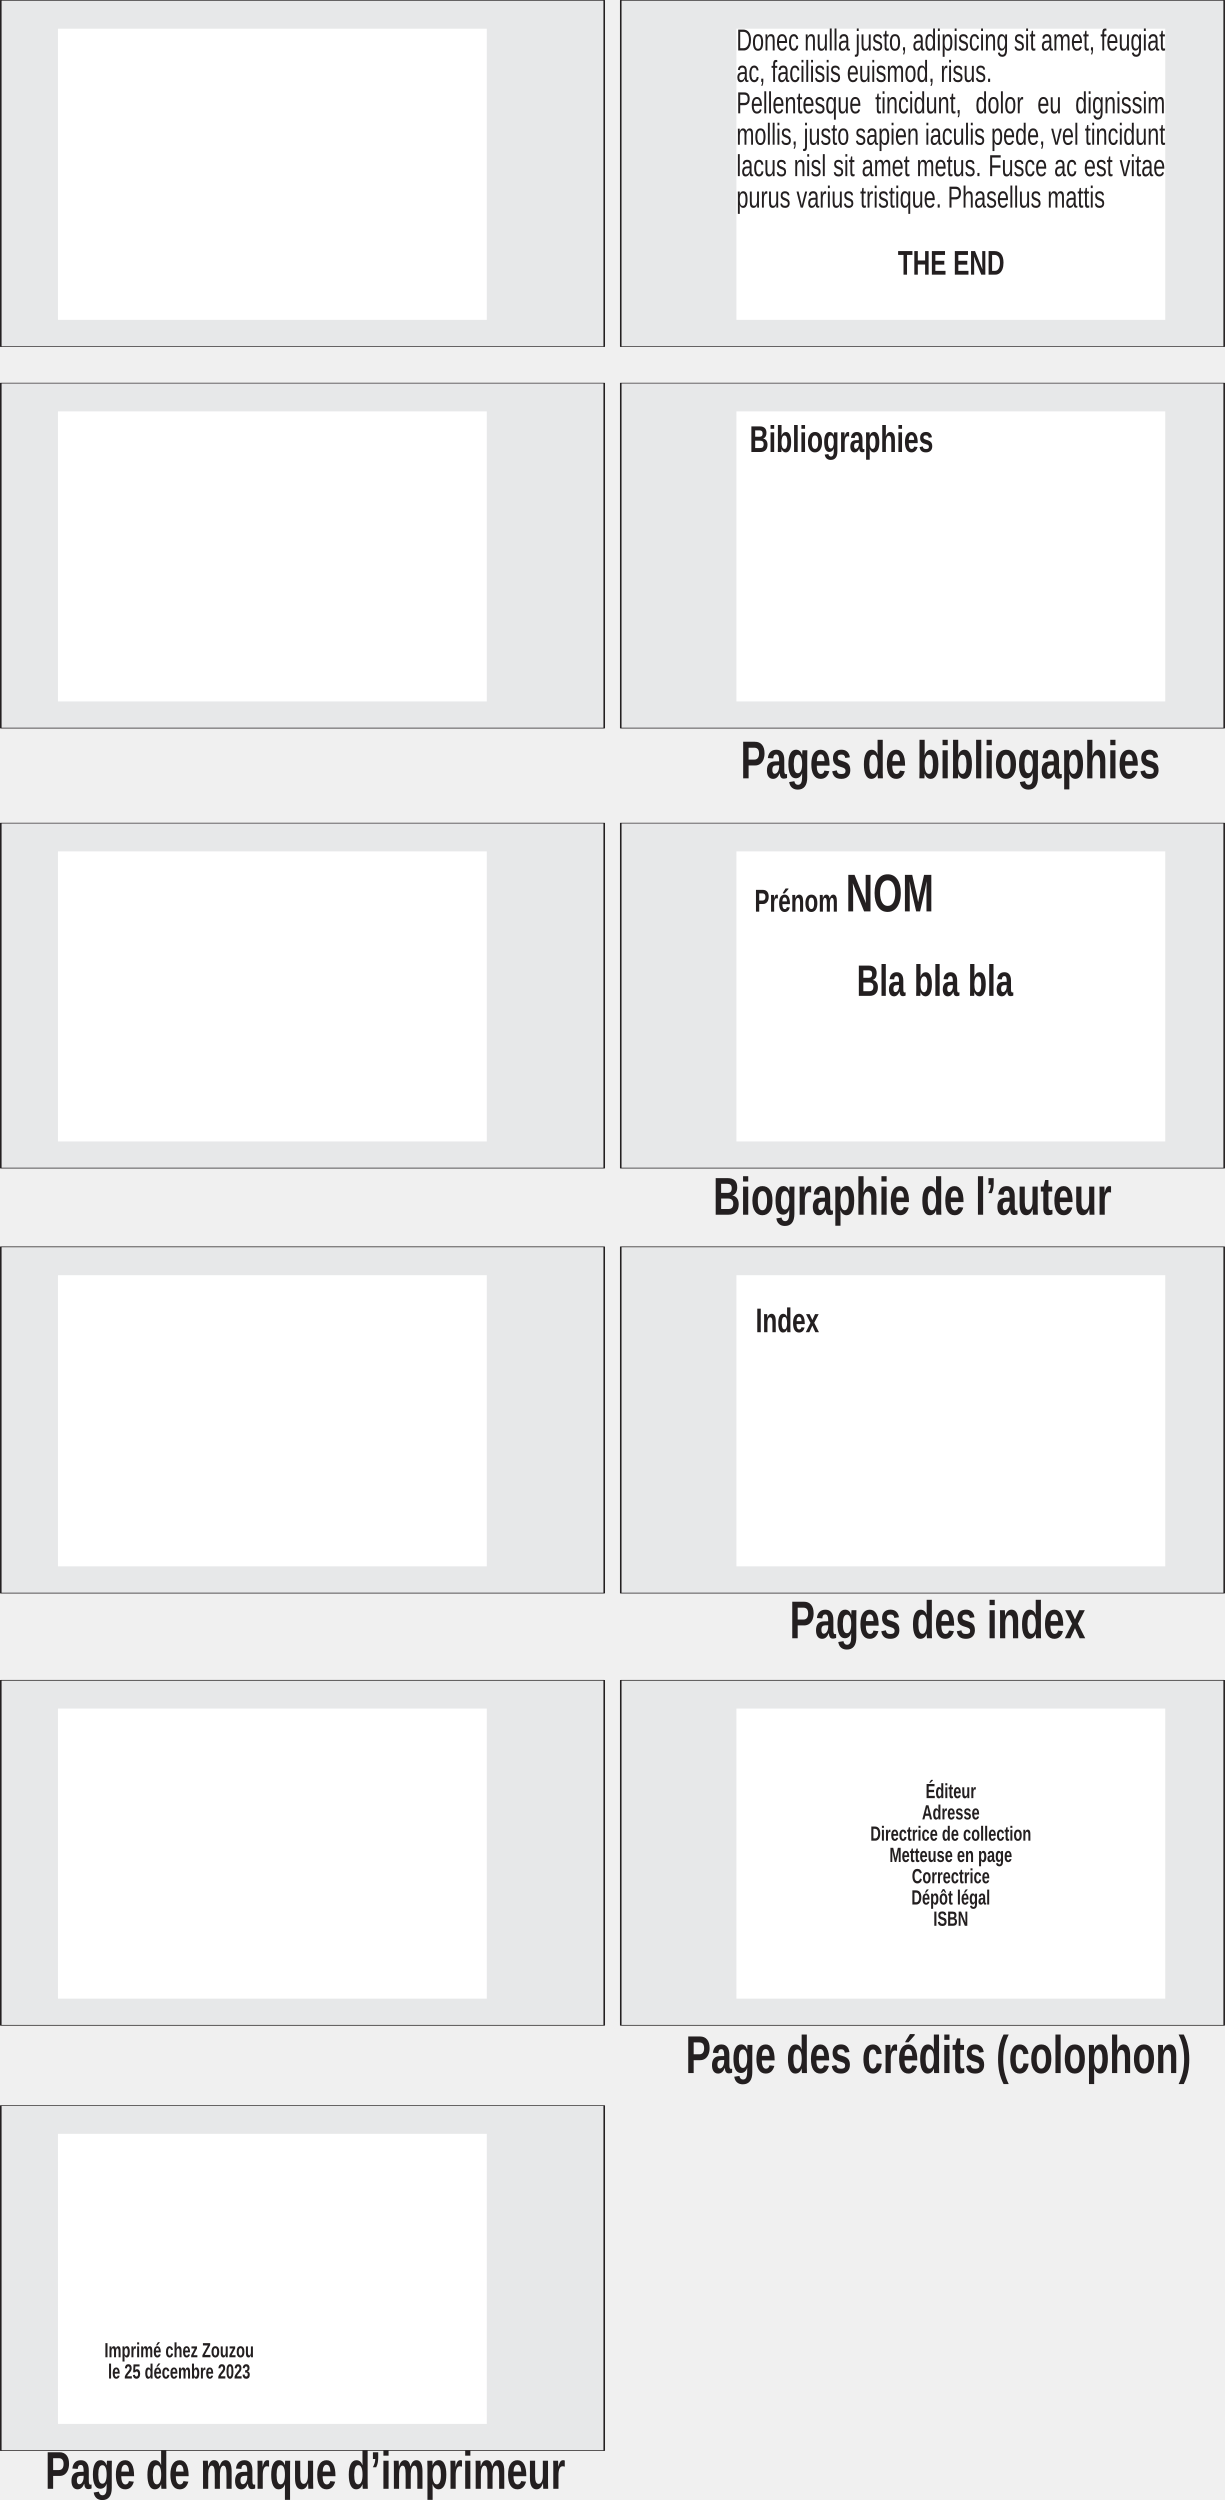
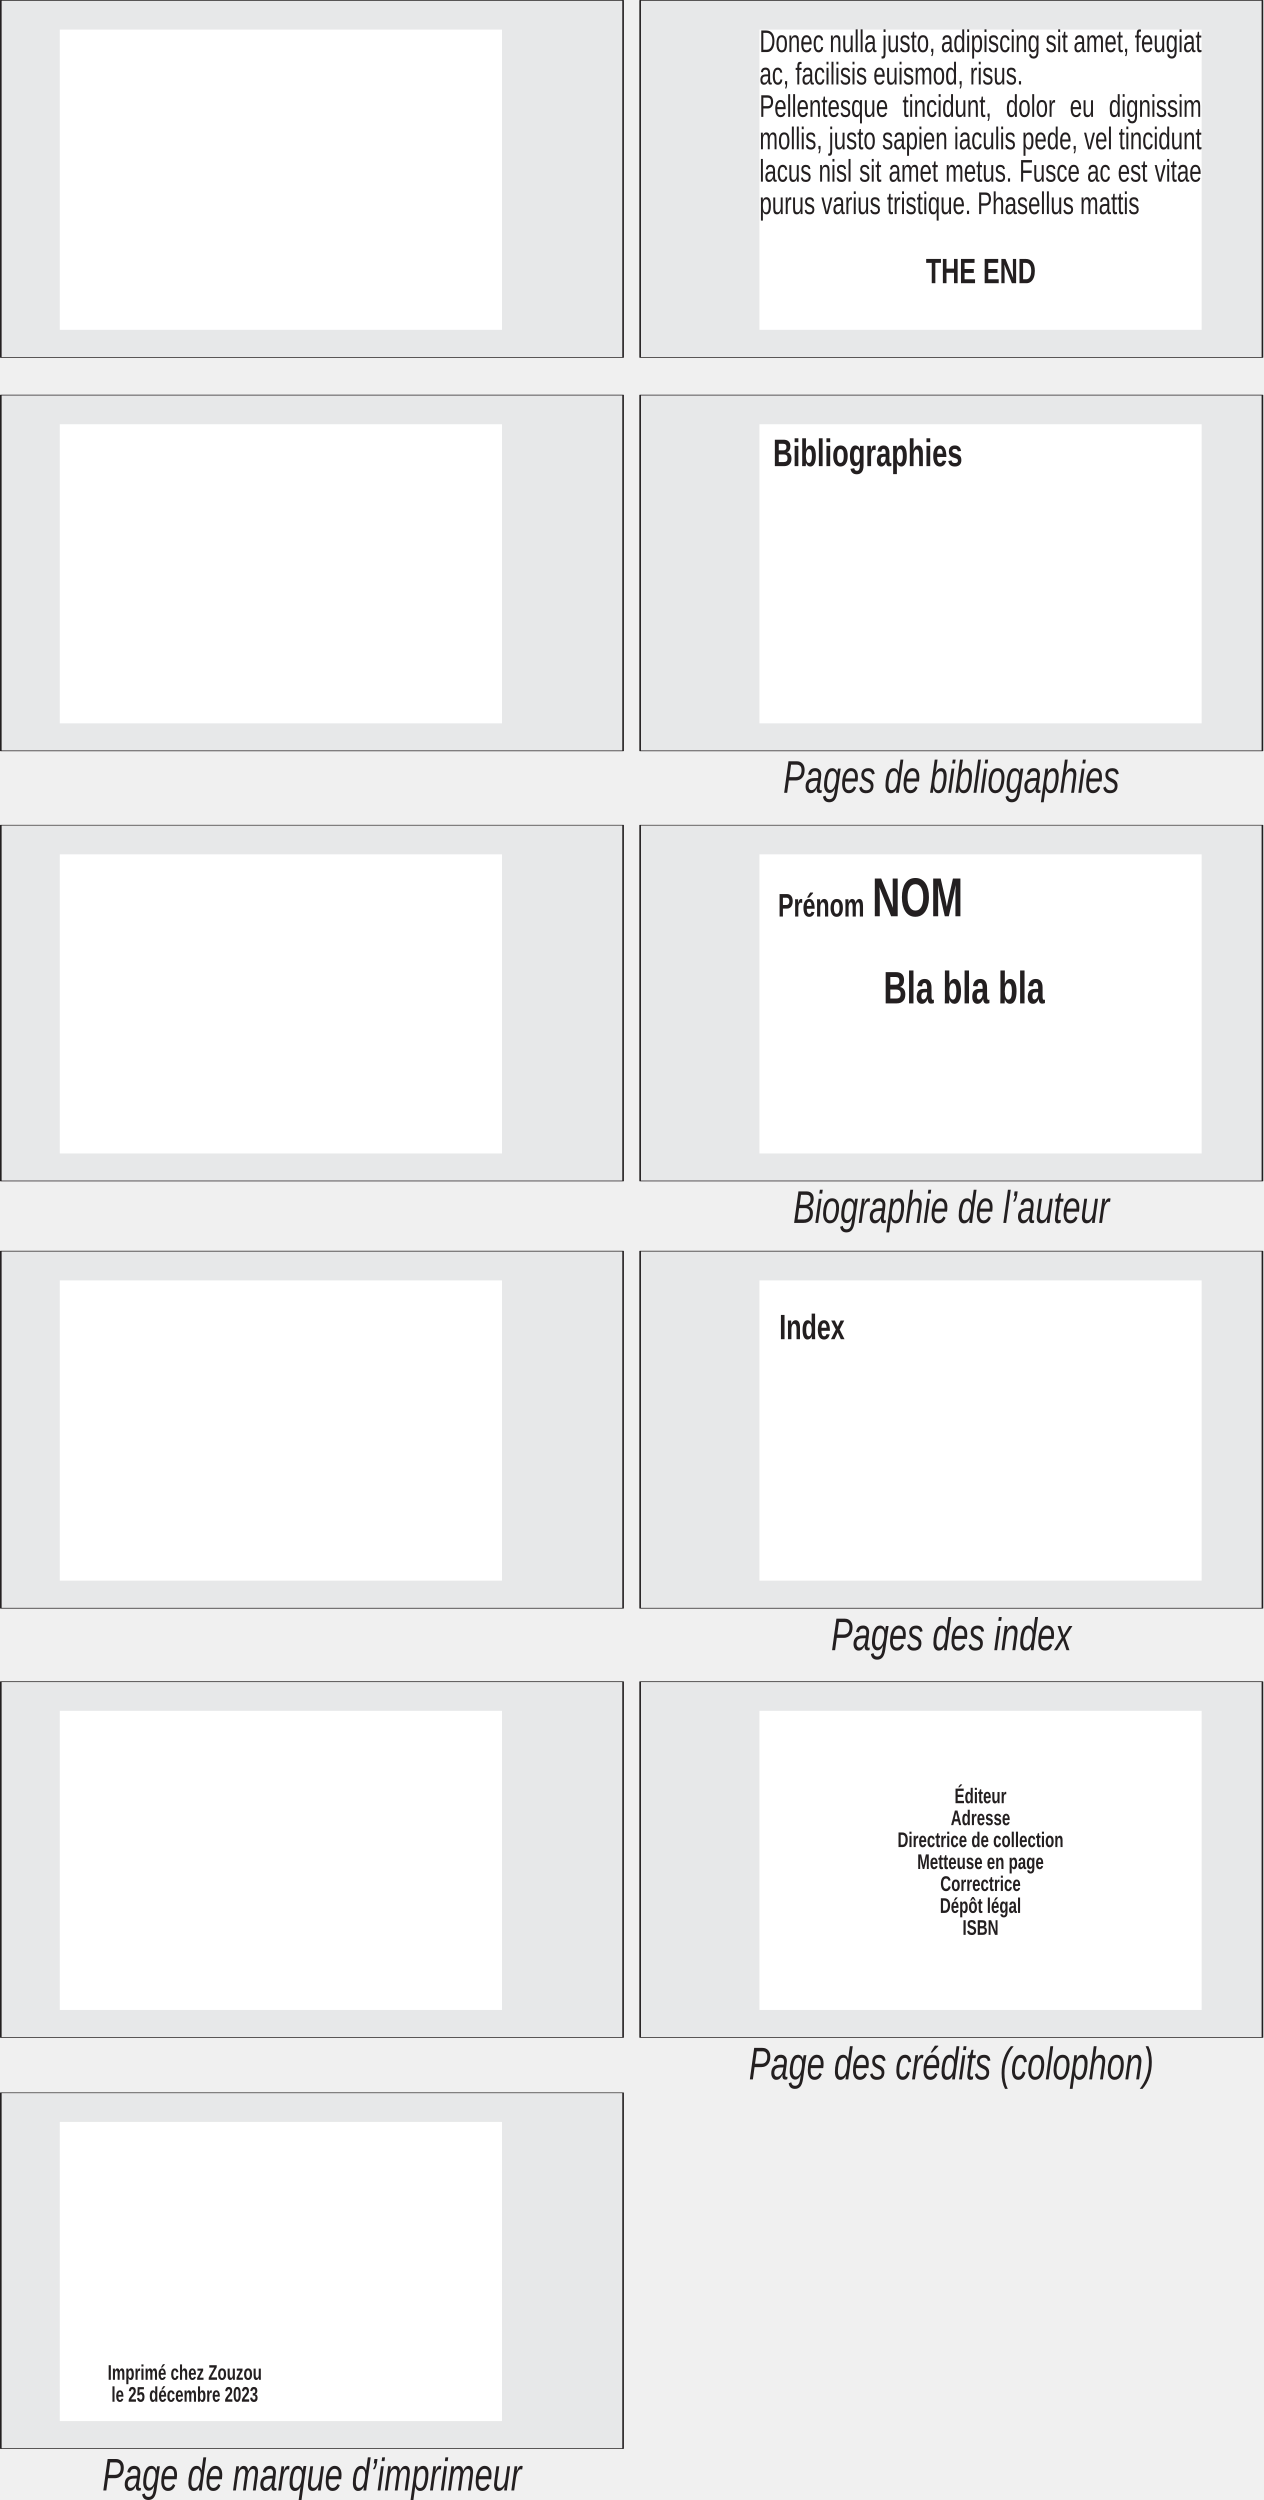
- <svg xmlns="http://www.w3.org/2000/svg" width="2298.582" height="4691.072" viewBox="0 0 2298.582 4691.072" version="1.1" xml:space="preserve" style="clip-rule:evenodd;fill-rule:evenodd;stroke-linecap:round;stroke-linejoin:round;stroke-miterlimit:1.5" id="svg330">
+ <svg xmlns="http://www.w3.org/2000/svg" width="2298.582" height="4548.972" viewBox="0 0 2298.582 4548.972" version="1.1" xml:space="preserve" style="clip-rule:evenodd;fill-rule:evenodd;stroke-linecap:round;stroke-linejoin:round;stroke-miterlimit:1.5" id="svg330">
  <defs id="defs334" />
  <g transform="translate(-83.77022,-19.34943)" id="g328">
    <g transform="matrix(2.74384,0,0,1.14784,-278.416,615.17)" id="g22">
      <g id="g10">
        <g transform="matrix(0.461424,0,0,0.481925,-73.5674,-193.813)" id="g4">
          <rect x="446.681" y="624.705" width="894.329" height="1170.12" style="fill:#e7e8e9;stroke:#231f20;stroke-width:2.35px" id="rect2" />
        </g>
        <g transform="matrix(0.430696,0,0,0.489017,-65.0769,-204.804)" id="g8">
          <rect x="549.633" y="732.568" width="680.883" height="969.6" style="fill:#ffffff" id="rect6" />
        </g>
      </g>
      <g transform="translate(-69.6469)" id="g20">
        <g transform="matrix(0.461424,0,0,0.481925,420.055,-193.813)" id="g14">
          <rect x="446.681" y="624.705" width="894.329" height="1170.12" style="fill:#e7e8e9;stroke:#231f20;stroke-width:2.35px" id="rect12" />
        </g>
        <g transform="matrix(0.430696,0,0,0.489017,468.546,-204.804)" id="g18">
          <rect x="549.633" y="732.568" width="680.883" height="969.6" style="fill:#ffffff" id="rect16" />
        </g>
      </g>
    </g>
-     <g transform="matrix(2.74384,0,0,1.14795,-278.416,1440.76)" id="g44">
+     <g transform="matrix(2.74384,0,0,1.14795,-278.416,1397.76)" id="g44">
      <g id="g32">
        <g transform="matrix(0.461424,0,0,0.481925,-73.5674,-193.813)" id="g26">
          <rect x="446.681" y="624.705" width="894.329" height="1170.12" style="fill:#e7e8e9;stroke:#231f20;stroke-width:2.35px" id="rect24" />
        </g>
        <g transform="matrix(0.430696,0,0,0.489017,-65.0769,-204.804)" id="g30">
          <rect x="549.633" y="732.568" width="680.883" height="969.6" style="fill:#ffffff" id="rect28" />
        </g>
      </g>
      <g transform="translate(-69.6469)" id="g42">
        <g transform="matrix(0.461424,0,0,0.481925,420.055,-193.813)" id="g36">
          <rect x="446.681" y="624.705" width="894.329" height="1170.12" style="fill:#e7e8e9;stroke:#231f20;stroke-width:2.35px" id="rect34" />
        </g>
        <g transform="matrix(0.430696,0,0,0.489017,468.546,-204.804)" id="g40">
          <rect x="549.633" y="732.568" width="680.883" height="969.6" style="fill:#ffffff" id="rect38" />
        </g>
      </g>
    </g>
-     <g transform="matrix(2.74384,0,0,1.1522,-278.416,2235.37)" id="g66">
+     <g transform="matrix(2.74384,0,0,1.1522,-278.416,2172.37)" id="g66">
      <g id="g54">
        <g transform="matrix(0.461424,0,0,0.481925,-73.5674,-193.813)" id="g48">
          <rect x="446.681" y="624.705" width="894.329" height="1170.12" style="fill:#e7e8e9;stroke:#231f20;stroke-width:2.34px" id="rect46" />
        </g>
        <g transform="matrix(0.430696,0,0,0.489017,-65.0769,-204.804)" id="g52">
          <rect x="549.633" y="732.568" width="680.883" height="969.6" style="fill:#ffffff" id="rect50" />
        </g>
      </g>
      <g transform="translate(-69.6469)" id="g64">
        <g transform="matrix(0.461424,0,0,0.481925,420.055,-193.813)" id="g58">
          <rect x="446.681" y="624.705" width="894.329" height="1170.12" style="fill:#e7e8e9;stroke:#231f20;stroke-width:2.34px" id="rect56" />
        </g>
        <g transform="matrix(0.430696,0,0,0.489017,468.546,-204.804)" id="g62">
          <rect x="549.633" y="732.568" width="680.883" height="969.6" style="fill:#ffffff" id="rect60" />
        </g>
      </g>
    </g>
    <g transform="matrix(2.74384,0,0,1.1522,-278.416,-103.572)" id="g88">
      <g id="g76">
        <g transform="matrix(0.461424,0,0,0.481925,-73.5674,-193.813)" id="g70">
          <rect x="446.681" y="624.705" width="894.329" height="1170.12" style="fill:#e7e8e9;stroke:#231f20;stroke-width:2.34px" id="rect68" />
        </g>
        <g transform="matrix(0.430696,0,0,0.489017,-65.0769,-204.804)" id="g74">
          <rect x="549.633" y="732.568" width="680.883" height="969.6" style="fill:#ffffff" id="rect72" />
        </g>
      </g>
      <g transform="translate(-69.6469)" id="g86">
        <g transform="matrix(0.461424,0,0,0.481925,420.055,-193.813)" id="g80">
          <rect x="446.681" y="624.705" width="894.329" height="1170.12" style="fill:#e7e8e9;stroke:#231f20;stroke-width:2.34px" id="rect78" />
        </g>
        <g transform="matrix(0.430696,0,0,0.489017,468.546,-204.804)" id="g84">
          <rect x="549.633" y="732.568" width="680.883" height="969.6" style="fill:#ffffff" id="rect82" />
        </g>
      </g>
    </g>
-     <g transform="matrix(2.74384,0,0,1.14795,-278.416,3847.23)" id="g98">
+     <g transform="matrix(2.74384,0,0,1.14795,-278.416,3704.26)" id="g98">
      <g transform="matrix(0.461424,0,0,0.481925,-73.5674,-193.813)" id="g92">
        <rect x="446.681" y="624.705" width="894.329" height="1170.12" style="fill:#e7e8e9;stroke:#231f20;stroke-width:2.35px" id="rect90" />
      </g>
      <g transform="matrix(0.430696,0,0,0.489017,-65.0769,-204.804)" id="g96">
        <rect x="549.633" y="732.568" width="680.883" height="969.6" style="fill:#ffffff" id="rect94" />
      </g>
    </g>
-     <g transform="matrix(2.74384,0,0,1.14795,-278.416,3049.22)" id="g120">
+     <g transform="matrix(2.74384,0,0,1.14795,-278.416,2956.22)" id="g120">
      <g id="g108">
        <g transform="matrix(0.461424,0,0,0.481925,-73.5674,-193.813)" id="g102">
          <rect x="446.681" y="624.705" width="894.329" height="1170.12" style="fill:#e7e8e9;stroke:#231f20;stroke-width:2.35px" id="rect100" />
        </g>
        <g transform="matrix(0.430696,0,0,0.489017,-65.0769,-204.804)" id="g106">
          <rect x="549.633" y="732.568" width="680.883" height="969.6" style="fill:#ffffff" id="rect104" />
        </g>
      </g>
      <g transform="translate(-69.6469)" id="g118">
        <g transform="matrix(0.461424,0,0,0.481925,420.055,-193.813)" id="g112">
          <rect x="446.681" y="624.705" width="894.329" height="1170.12" style="fill:#e7e8e9;stroke:#231f20;stroke-width:2.35px" id="rect110" />
        </g>
        <g transform="matrix(0.430696,0,0,0.489017,468.546,-204.804)" id="g116">
          <rect x="549.633" y="732.568" width="680.883" height="969.6" style="fill:#ffffff" id="rect114" />
        </g>
      </g>
    </g>
    <g transform="translate(0,18.496)" id="g192">
      <g transform="matrix(0.71,0,0,1,425.033,0)" id="g138">
        <g transform="matrix(57.0833,0,0,57.0833,1465.63,95.6081)" id="g122">
                </g>
        <text x="1465.63" y="95.608" style="font-size:57.083px;font-family:ArialMT, Arial, sans-serif;fill:#231f20" id="text136">Donec <tspan x="1645" y="95.608" id="tspan124">n</tspan>ulla <tspan x="1779.96" y="95.608" id="tspan126">j</tspan>usto, <tspan x="1930.75" y="95.608" id="tspan128">a</tspan>dipiscing <tspan x="2198.97" y="95.608" id="tspan130">s</tspan>it <tspan x="2270.42" y="95.608" id="tspan132">a</tspan>met, <tspan x="2427.54" y="95.608" id="tspan134">f</tspan>eugiat</text>
      </g>
      <g transform="matrix(0.71,0,0,1,425.033,0)" id="g142">
        <text x="1465.63" y="154.559" style="font-size:57.083px;font-family:ArialMT, Arial, sans-serif;fill:#231f20" id="text140">ac, facilisis euismod, risus.</text>
      </g>
      <g transform="matrix(0.71,0,0,1,425.033,0)" id="g154">
        <text x="1465.63" y="213.51" style="font-size:57.083px;font-family:ArialMT, Arial, sans-serif;fill:#231f20" id="text152">Pellentesque <tspan x="1832.3" y="213.51" id="tspan144">t</tspan>incidunt, <tspan x="2097.38" y="213.51" id="tspan146">d</tspan>olor <tspan x="2260.91" y="213.51" id="tspan148">e</tspan>u <tspan x="2361.01" y="213.51" id="tspan150">d</tspan>ignissim</text>
      </g>
      <g transform="matrix(0.71,0,0,1,425.033,0)" id="g164">
        <text x="1465.63" y="272.46" style="font-size:57.083px;font-family:ArialMT, Arial, sans-serif;fill:#231f20" id="text162">mollis, justo <tspan x="1779.86" y="272.46" id="tspan156">s</tspan>apien iaculis <tspan x="2138.59" y="272.46" id="tspan158">p</tspan>ede, vel <tspan x="2386.31" y="272.46" id="tspan160">t</tspan>incidunt</text>
      </g>
      <g transform="matrix(0.71,0,0,1,425.033,0)" id="g184">
        <text x="1465.63" y="331.411" style="font-size:57.083px;font-family:ArialMT, Arial, sans-serif;fill:#231f20" id="text182">lacus <tspan x="1617.22" y="331.411" id="tspan166">n</tspan>isl <tspan x="1721.2" y="331.411" id="tspan168">s</tspan>it <tspan x="1796.61" y="331.411" id="tspan170">a</tspan>met <tspan x="1941.85" y="331.411" id="tspan172">m</tspan>etus. <tspan x="2131.48" y="331.411" id="tspan174">F</tspan>usce <tspan x="2305.26" y="331.411" id="tspan176">a</tspan>c <tspan x="2383.87" y="331.411" id="tspan178">e</tspan>st <tspan x="2478.35" y="331.411" id="tspan180">v</tspan>itae</text>
      </g>
      <g transform="matrix(0.71,0,0,1,425.033,0)" id="g190">
        <g transform="matrix(57.0833,0,0,57.0833,2455.48,390.362)" id="g186">
                </g>
        <text x="1465.63" y="390.362" style="font-size:57.083px;font-family:ArialMT, Arial, sans-serif;fill:#231f20" id="text188">purus varius tristique. Phasellus mattis</text>
      </g>
    </g>
-     <g transform="matrix(1.13207,0,0,1.13207,810.372,350.34)" id="g200">
+     <g transform="matrix(1.13207,0,0,1.13207,810.372,307.34)" id="g200">
      <g transform="matrix(0.71,0,0,1,225.693,0)" id="g198">
        <g transform="matrix(72.98,0,0,72.98,1143.26,1358.34)" id="g194">
                </g>
        <text x="778.253" y="1358.34" style="font-weight:700;font-size:72.98px;font-family:Arial-BoldMT, Arial, sans-serif;fill:#231f20" id="text196">Bla bla bla</text>
      </g>
    </g>
-     <g transform="matrix(1.3668,0,0,1.3668,409.826,-376.724)" id="g208">
-       <g transform="matrix(0.71,0,0,1,225.693,0)" id="g206">
-         <g transform="matrix(72.98,0,0,72.98,1589.34,1358.34)" id="g202">
-                 </g>
-         <text x="778.253" y="1358.34" style="font-weight:700;font-size:72.98px;font-family:Arial-BoldMT, Arial, sans-serif;fill:#231f20" id="text204">Pages de bibliogaphies</text>
-       </g>
-     </g>
-     <g transform="matrix(1.3668,0,0,1.3668,358.264,442.081)" id="g216">
-       <g transform="matrix(0.71,0,0,1,225.693,0)" id="g214">
-         <g transform="matrix(72.98,0,0,72.98,1548.71,1358.34)" id="g210">
-                 </g>
-         <text x="778.253" y="1358.34" style="font-weight:700;font-size:72.98px;font-family:Arial-BoldMT, Arial, sans-serif;fill:#231f20" id="text212">Biographie de l’auteur</text>
-       </g>
-     </g>
-     <g transform="matrix(1.3668,0,0,1.3668,501.928,1236.92)" id="g224">
-       <g transform="matrix(0.71,0,0,1,225.693,0)" id="g222">
-         <g transform="matrix(72.98,0,0,72.98,1350.19,1358.34)" id="g218">
-                 </g>
-         <text x="778.253" y="1358.34" style="font-weight:700;font-size:72.98px;font-family:Arial-BoldMT, Arial, sans-serif;fill:#231f20" id="text220">Pages des index</text>
-       </g>
-     </g>
-     <g transform="matrix(1.3668,0,0,1.3668,306.753,2052.7)" id="g232">
+     <g transform="translate(-121.959,-870.012)" id="g218">
+       <g transform="matrix(0.815105,0,0,0.815105,987.067,1449.9)" id="g208">
+         <g transform="matrix(0.71,0,0,1,225.693,0)" id="g206">
+           <g transform="matrix(72.98,0,0,72.98,1049.97,1358.34)" id="g202">
+                     </g>
+           <text x="778.253" y="1358.34" style="font-weight:700;font-size:72.98px;font-family:Arial-BoldMT, Arial, sans-serif;fill:#231f20" id="text204">Prénom</text>
+         </g>
+       </g>
+       <g transform="matrix(1.3668,0,0,1.3668,729.057,699.995)" id="g216">
+         <g transform="matrix(0.71,0,0,1,225.693,0)" id="g214">
+           <g transform="matrix(72.98,0,0,72.98,948.516,1358.34)" id="g210">
+                     </g>
+           <text x="778.253" y="1358.34" style="font-weight:700;font-size:72.98px;font-family:Arial-BoldMT, Arial, sans-serif;fill:#231f20" id="text212">NOM</text>
+         </g>
+       </g>
+     </g>
+     <g transform="matrix(0.529645,0,0,0.529645,1304.69,2541.1)" id="g250">
+       <g transform="matrix(0.71,0,0,1,282.487,0)" id="g222">
+         <text x="974.093" y="1433.71" style="font-weight:700;font-size:72.98px;font-family:Arial-BoldMT, Arial, sans-serif;fill:#231f20" id="text220">Éditeur</text>
+       </g>
+       <g transform="matrix(0.71,0,0,1,278.716,0)" id="g226">
+         <text x="961.088" y="1509.08" style="font-weight:700;font-size:72.98px;font-family:Arial-BoldMT, Arial, sans-serif;fill:#231f20" id="text224">Adresse</text>
+       </g>
      <g transform="matrix(0.71,0,0,1,225.693,0)" id="g230">
-         <g transform="matrix(72.98,0,0,72.98,1755.54,1358.34)" id="g226">
-                 </g>
-         <text x="778.253" y="1358.34" style="font-weight:700;font-size:72.98px;font-family:Arial-BoldMT, Arial, sans-serif;fill:#231f20" id="text228">Page des crédits (colophon)</text>
-       </g>
-     </g>
-     <g transform="matrix(1.3668,0,0,1.3668,-895.185,2832.85)" id="g240">
-       <g transform="matrix(0.71,0,0,1,225.693,0)" id="g238">
-         <g transform="matrix(72.98,0,0,72.98,1784.04,1358.34)" id="g234">
-                 </g>
-         <text x="778.253" y="1358.34" style="font-weight:700;font-size:72.98px;font-family:Arial-BoldMT, Arial, sans-serif;fill:#231f20" id="text236">Page de marque d’imprimeur</text>
-       </g>
-     </g>
-     <g transform="translate(-121.959,-827.012)" id="g258">
-       <g transform="matrix(0.815105,0,0,0.815105,987.067,1449.9)" id="g248">
-         <g transform="matrix(0.71,0,0,1,225.693,0)" id="g246">
-           <g transform="matrix(72.98,0,0,72.98,1049.97,1358.34)" id="g242">
-                     </g>
-           <text x="778.253" y="1358.34" style="font-weight:700;font-size:72.98px;font-family:Arial-BoldMT, Arial, sans-serif;fill:#231f20" id="text244">Prénom</text>
-         </g>
-       </g>
-       <g transform="matrix(1.3668,0,0,1.3668,729.057,699.995)" id="g256">
-         <g transform="matrix(0.71,0,0,1,225.693,0)" id="g254">
-           <g transform="matrix(72.98,0,0,72.98,948.516,1358.34)" id="g250">
-                     </g>
-           <text x="778.253" y="1358.34" style="font-weight:700;font-size:72.98px;font-family:Arial-BoldMT, Arial, sans-serif;fill:#231f20" id="text252">NOM</text>
-         </g>
-       </g>
-     </g>
-     <g transform="matrix(0.529645,0,0,0.529645,1304.69,2634.1)" id="g290">
-       <g transform="matrix(0.71,0,0,1,282.487,0)" id="g262">
-         <text x="974.093" y="1433.71" style="font-weight:700;font-size:72.98px;font-family:Arial-BoldMT, Arial, sans-serif;fill:#231f20" id="text260">Éditeur</text>
-       </g>
-       <g transform="matrix(0.71,0,0,1,278.716,0)" id="g266">
-         <text x="961.088" y="1509.08" style="font-weight:700;font-size:72.98px;font-family:Arial-BoldMT, Arial, sans-serif;fill:#231f20" id="text264">Adresse</text>
-       </g>
-       <g transform="matrix(0.71,0,0,1,225.693,0)" id="g270">
-         <text x="778.253" y="1584.44" style="font-weight:700;font-size:72.98px;font-family:Arial-BoldMT, Arial, sans-serif;fill:#231f20" id="text268">Directrice de collection</text>
-       </g>
-       <g transform="matrix(0.71,0,0,1,245.324,0)" id="g274">
-         <text x="845.945" y="1659.81" style="font-weight:700;font-size:72.98px;font-family:Arial-BoldMT, Arial, sans-serif;fill:#231f20" id="text272">Metteuse en page</text>
-       </g>
-       <g transform="matrix(0.71,0,0,1,268.278,0)" id="g278">
-         <text x="925.098" y="1735.18" style="font-weight:700;font-size:72.98px;font-family:Arial-BoldMT, Arial, sans-serif;fill:#231f20" id="text276">Correctrice</text>
-       </g>
-       <g transform="matrix(0.71,0,0,1,267.875,0)" id="g282">
-         <text x="923.706" y="1810.55" style="font-weight:700;font-size:72.98px;font-family:Arial-BoldMT, Arial, sans-serif;fill:#231f20" id="text280">Dépôt légal</text>
-       </g>
-       <g transform="matrix(0.71,0,0,1,290.418,0)" id="g288">
-         <g transform="matrix(72.98,0,0,72.98,1175.8,1885.91)" id="g284">
-                 </g>
-         <text x="1001.44" y="1885.91" style="font-weight:700;font-size:72.98px;font-family:Arial-BoldMT, Arial, sans-serif;fill:#231f20" id="text286">ISBN</text>
-       </g>
-     </g>
-     <g transform="matrix(0.529645,0,0,0.529645,-143.213,3723.19)" id="g302">
-       <g transform="matrix(0.71,0,0,1,231.559,0)" id="g294">
-         <text x="798.481" y="1358.34" style="font-weight:700;font-size:72.98px;font-family:Arial-BoldMT, Arial, sans-serif;fill:#231f20" id="text292">Imprimé chez Zouzou</text>
-       </g>
-       <g transform="matrix(0.71,0,0,1,235.272,0)" id="g300">
-         <g transform="matrix(72.98,0,0,72.98,1521.31,1433.71)" id="g296">
-                 </g>
-         <text x="811.283" y="1433.71" style="font-weight:700;font-size:72.98px;font-family:Arial-BoldMT, Arial, sans-serif;fill:#231f20" id="text298">le 25 décembre 2023</text>
-       </g>
-     </g>
-     <g transform="matrix(0.957949,0,0,0.957949,744.83,-433.683)" id="g310">
-       <g transform="matrix(0.71,0,0,1,225.693,0)" id="g308">
-         <g transform="matrix(72.98,0,0,72.98,1285.12,1358.34)" id="g304">
-                 </g>
-         <text x="778.253" y="1358.34" style="font-weight:700;font-size:72.98px;font-family:Arial-BoldMT, Arial, sans-serif;fill:#231f20" id="text306">Bibliographies</text>
-       </g>
-     </g>
-     <g transform="matrix(0.880125,0,0,0.880125,816.737,1323.63)" id="g318">
-       <g transform="matrix(0.71,0,0,1,225.693,0)" id="g316">
-         <g transform="matrix(72.98,0,0,72.98,968.863,1358.34)" id="g312">
-                 </g>
-         <text x="778.253" y="1358.34" style="font-weight:700;font-size:72.98px;font-family:Arial-BoldMT, Arial, sans-serif;fill:#231f20" id="text314">Index</text>
-       </g>
-     </g>
-     <g transform="matrix(0.880125,0,0,0.880125,1083.56,-660.8)" id="g326">
-       <g transform="matrix(0.71,0,0,1,225.693,0)" id="g324">
-         <g transform="matrix(72.98,0,0,72.98,1098.57,1358.34)" id="g320">
-                 </g>
-         <text x="778.253" y="1358.34" style="font-weight:700;font-size:72.98px;font-family:Arial-BoldMT, Arial, sans-serif;fill:#231f20" id="text322">THE END</text>
+         <text x="778.253" y="1584.44" style="font-weight:700;font-size:72.98px;font-family:Arial-BoldMT, Arial, sans-serif;fill:#231f20" id="text228">Directrice de collection</text>
+       </g>
+       <g transform="matrix(0.71,0,0,1,245.324,0)" id="g234">
+         <text x="845.945" y="1659.81" style="font-weight:700;font-size:72.98px;font-family:Arial-BoldMT, Arial, sans-serif;fill:#231f20" id="text232">Metteuse en page</text>
+       </g>
+       <g transform="matrix(0.71,0,0,1,268.278,0)" id="g238">
+         <text x="925.098" y="1735.18" style="font-weight:700;font-size:72.98px;font-family:Arial-BoldMT, Arial, sans-serif;fill:#231f20" id="text236">Correctrice</text>
+       </g>
+       <g transform="matrix(0.71,0,0,1,267.875,0)" id="g242">
+         <text x="923.706" y="1810.55" style="font-weight:700;font-size:72.98px;font-family:Arial-BoldMT, Arial, sans-serif;fill:#231f20" id="text240">Dépôt légal</text>
+       </g>
+       <g transform="matrix(0.71,0,0,1,290.418,0)" id="g248">
+         <g transform="matrix(72.98,0,0,72.98,1175.8,1885.91)" id="g244">
+                 </g>
+         <text x="1001.44" y="1885.91" style="font-weight:700;font-size:72.98px;font-family:Arial-BoldMT, Arial, sans-serif;fill:#231f20" id="text246">ISBN</text>
+       </g>
+     </g>
+     <g transform="matrix(0.529645,0,0,0.529645,-143.213,3630.19)" id="g262">
+       <g transform="matrix(0.71,0,0,1,231.559,0)" id="g254">
+         <text x="798.481" y="1358.34" style="font-weight:700;font-size:72.98px;font-family:Arial-BoldMT, Arial, sans-serif;fill:#231f20" id="text252">Imprimé chez Zouzou</text>
+       </g>
+       <g transform="matrix(0.71,0,0,1,235.272,0)" id="g260">
+         <g transform="matrix(72.98,0,0,72.98,1521.31,1433.71)" id="g256">
+                 </g>
+         <text x="811.283" y="1433.71" style="font-weight:700;font-size:72.98px;font-family:Arial-BoldMT, Arial, sans-serif;fill:#231f20" id="text258">le 25 décembre 2023</text>
+       </g>
+     </g>
+     <g transform="matrix(0.957949,0,0,0.957949,744.83,-433.683)" id="g270">
+       <g transform="matrix(0.71,0,0,1,225.693,0)" id="g268">
+         <g transform="matrix(72.98,0,0,72.98,1285.12,1358.34)" id="g264">
+                 </g>
+         <text x="778.253" y="1358.34" style="font-weight:700;font-size:72.98px;font-family:Arial-BoldMT, Arial, sans-serif;fill:#231f20" id="text266">Bibliographies</text>
+       </g>
+     </g>
+     <g transform="matrix(0.880125,0,0,0.880125,816.737,1260.63)" id="g278">
+       <g transform="matrix(0.71,0,0,1,225.693,0)" id="g276">
+         <g transform="matrix(72.98,0,0,72.98,968.863,1358.34)" id="g272">
+                 </g>
+         <text x="778.253" y="1358.34" style="font-weight:700;font-size:72.98px;font-family:Arial-BoldMT, Arial, sans-serif;fill:#231f20" id="text274">Index</text>
+       </g>
+     </g>
+     <g transform="matrix(0.880125,0,0,0.880125,1083.56,-660.8)" id="g286">
+       <g transform="matrix(0.71,0,0,1,225.693,0)" id="g284">
+         <g transform="matrix(72.98,0,0,72.98,1098.57,1358.34)" id="g280">
+                 </g>
+         <text x="778.253" y="1358.34" style="font-weight:700;font-size:72.98px;font-family:Arial-BoldMT, Arial, sans-serif;fill:#231f20" id="text282">THE END</text>
+       </g>
+     </g>
+     <g transform="translate(8.42045,-2438.91)" id="g294">
+       <g transform="matrix(0.71,0,0,1,435.107,0)" id="g292">
+         <g transform="matrix(83.3333,0,0,83.3333,2362.15,3900.78)" id="g288">
+                 </g>
+         <text x="1500.37" y="3900.78" style="font-style:italic;font-size:83.333px;font-family:Arial-ItalicMT, Arial, sans-serif;fill:#231f20" id="text290">Pages de bibliogaphies</text>
+       </g>
+     </g>
+     <g transform="translate(8.42045,-1656.24)" id="g302">
+       <g transform="matrix(0.71,0,0,1,440.36,0)" id="g300">
+         <g transform="matrix(83.3333,0,0,83.3333,2329.23,3900.78)" id="g296">
+                 </g>
+         <text x="1518.48" y="3900.78" style="font-style:italic;font-size:83.333px;font-family:Arial-ItalicMT, Arial, sans-serif;fill:#231f20" id="text298">Biographie de l’auteur</text>
+       </g>
+     </g>
+     <g transform="translate(8.42045,-878.784)" id="g310">
+       <g transform="matrix(0.71,0,0,1,460.392,0)" id="g308">
+         <g transform="matrix(83.3333,0,0,83.3333,2203.73,3900.78)" id="g304">
+                 </g>
+         <text x="1587.56" y="3900.78" style="font-style:italic;font-size:83.333px;font-family:Arial-ItalicMT, Arial, sans-serif;fill:#231f20" id="text306">Pages des index</text>
+       </g>
+     </g>
+     <g transform="translate(8.42045,-97.7905)" id="g318">
+       <g transform="matrix(0.71,0,0,1,417.002,0)" id="g316">
+         <g transform="matrix(83.3333,0,0,83.3333,2475.58,3900.78)" id="g312">
+                 </g>
+         <text x="1437.94" y="3900.78" style="font-style:italic;font-size:83.333px;font-family:Arial-ItalicMT, Arial, sans-serif;fill:#231f20" id="text314">Page des crédits (colophon)</text>
+       </g>
+     </g>
+     <g transform="translate(-1154.9,650.248)" id="g326">
+       <g transform="matrix(0.71,0,0,1,413.199,0)" id="g324">
+         <g transform="matrix(83.3333,0,0,83.3333,2499.41,3900.78)" id="g320">
+                 </g>
+         <text x="1424.82" y="3900.78" style="font-style:italic;font-size:83.333px;font-family:Arial-ItalicMT, Arial, sans-serif;fill:#231f20" id="text322">Page de marque d’imprimeur</text>
      </g>
    </g>
  </g>
</svg>
